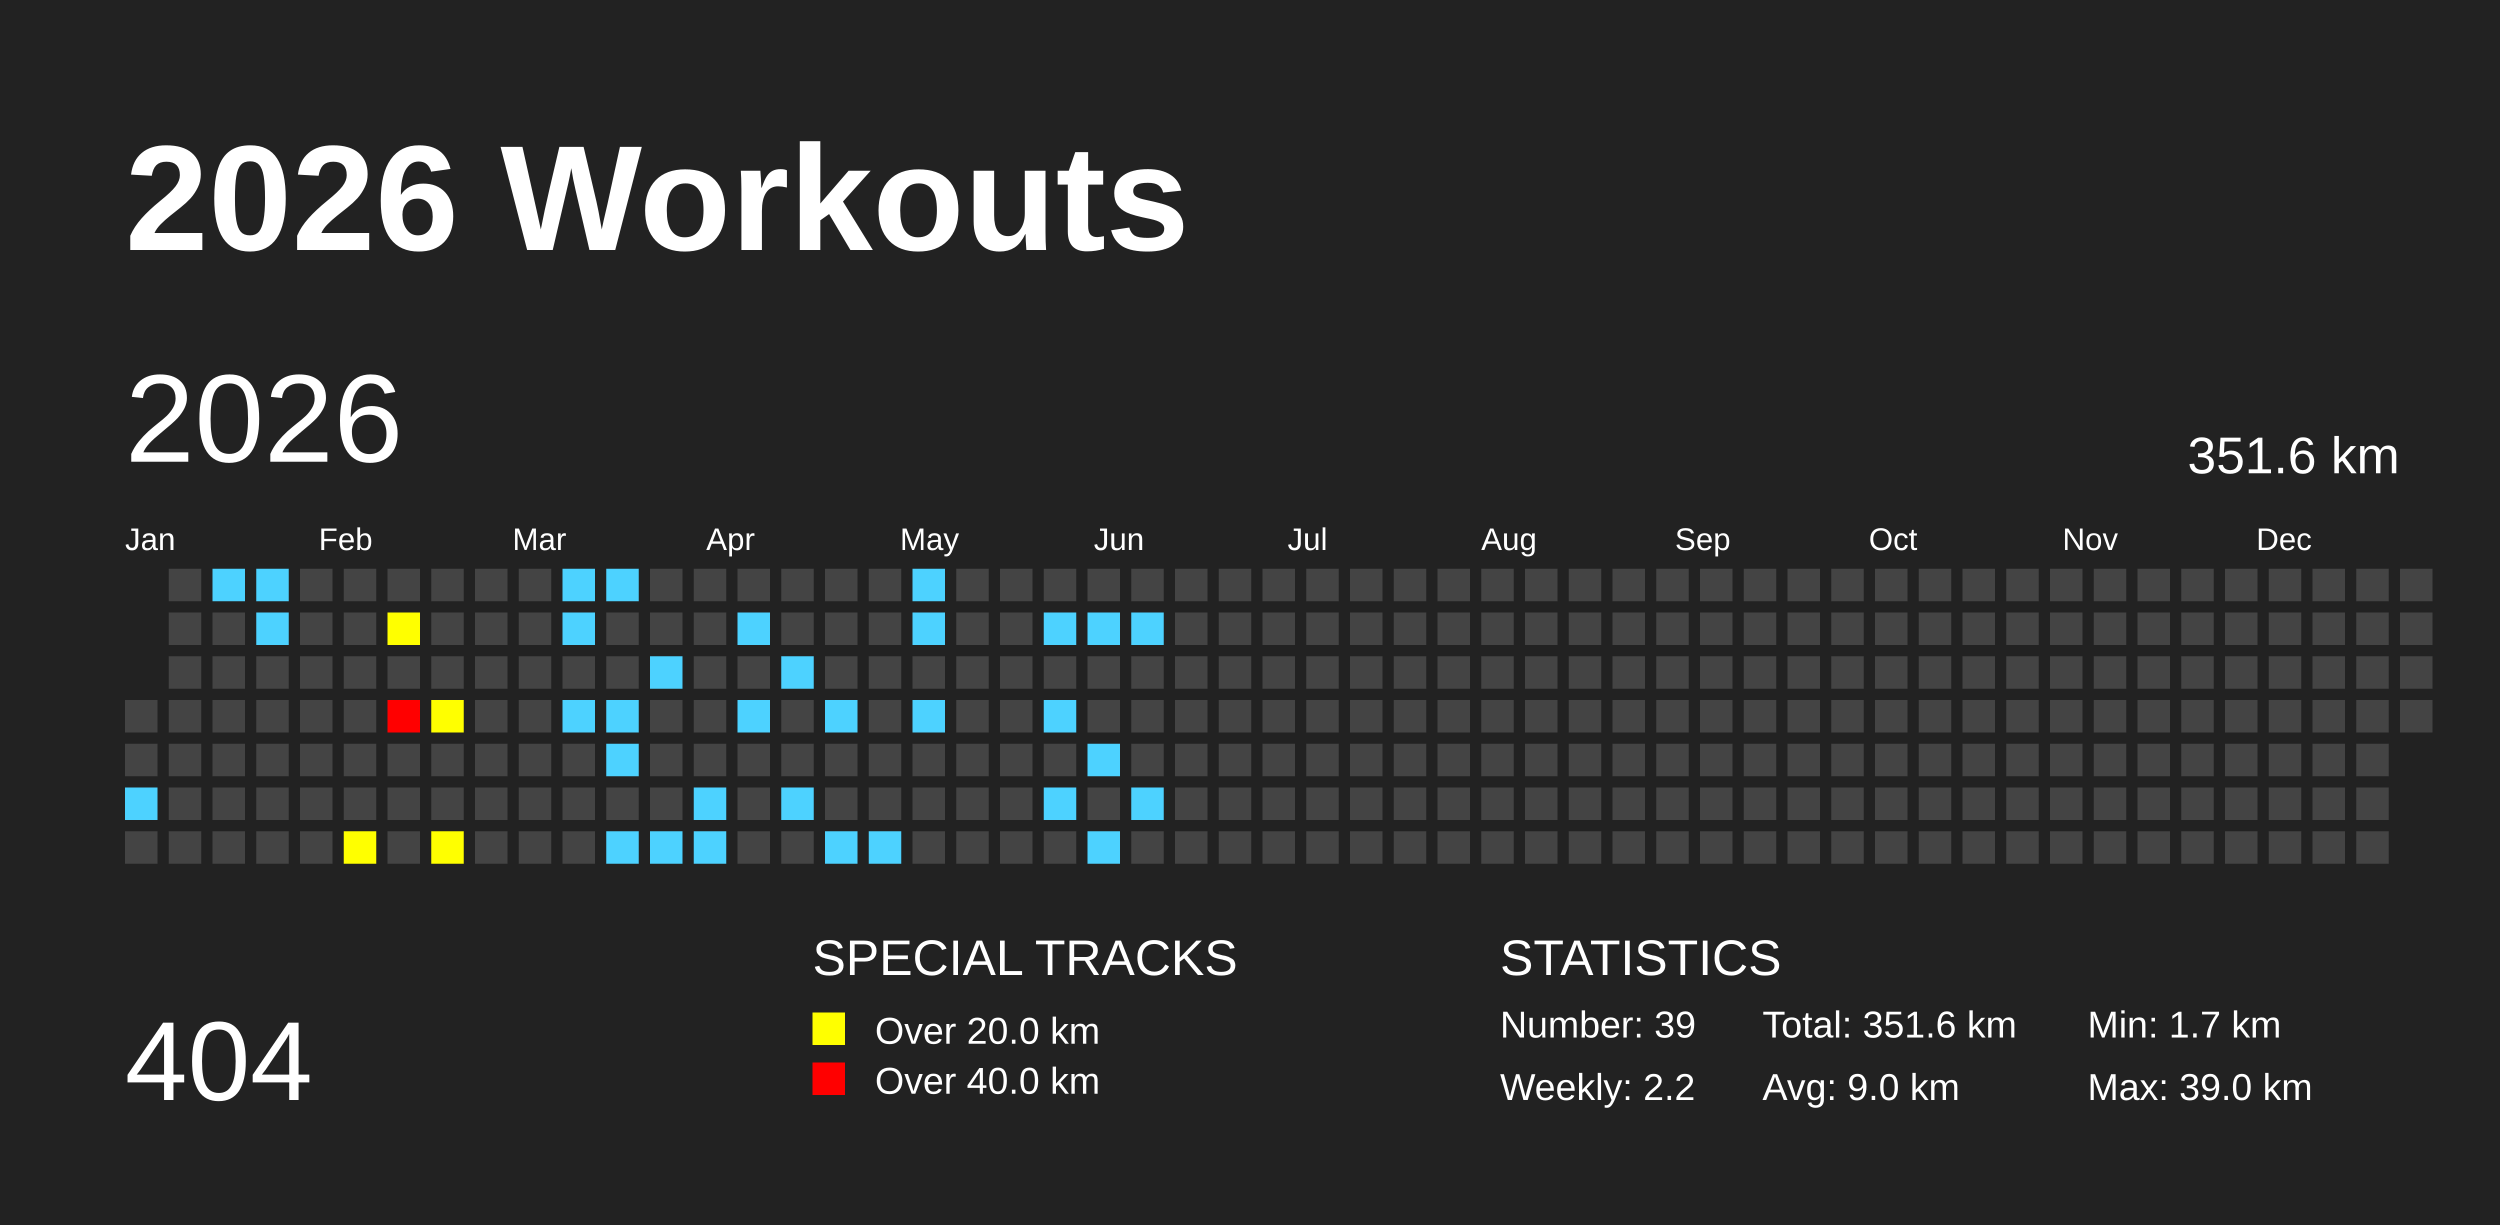
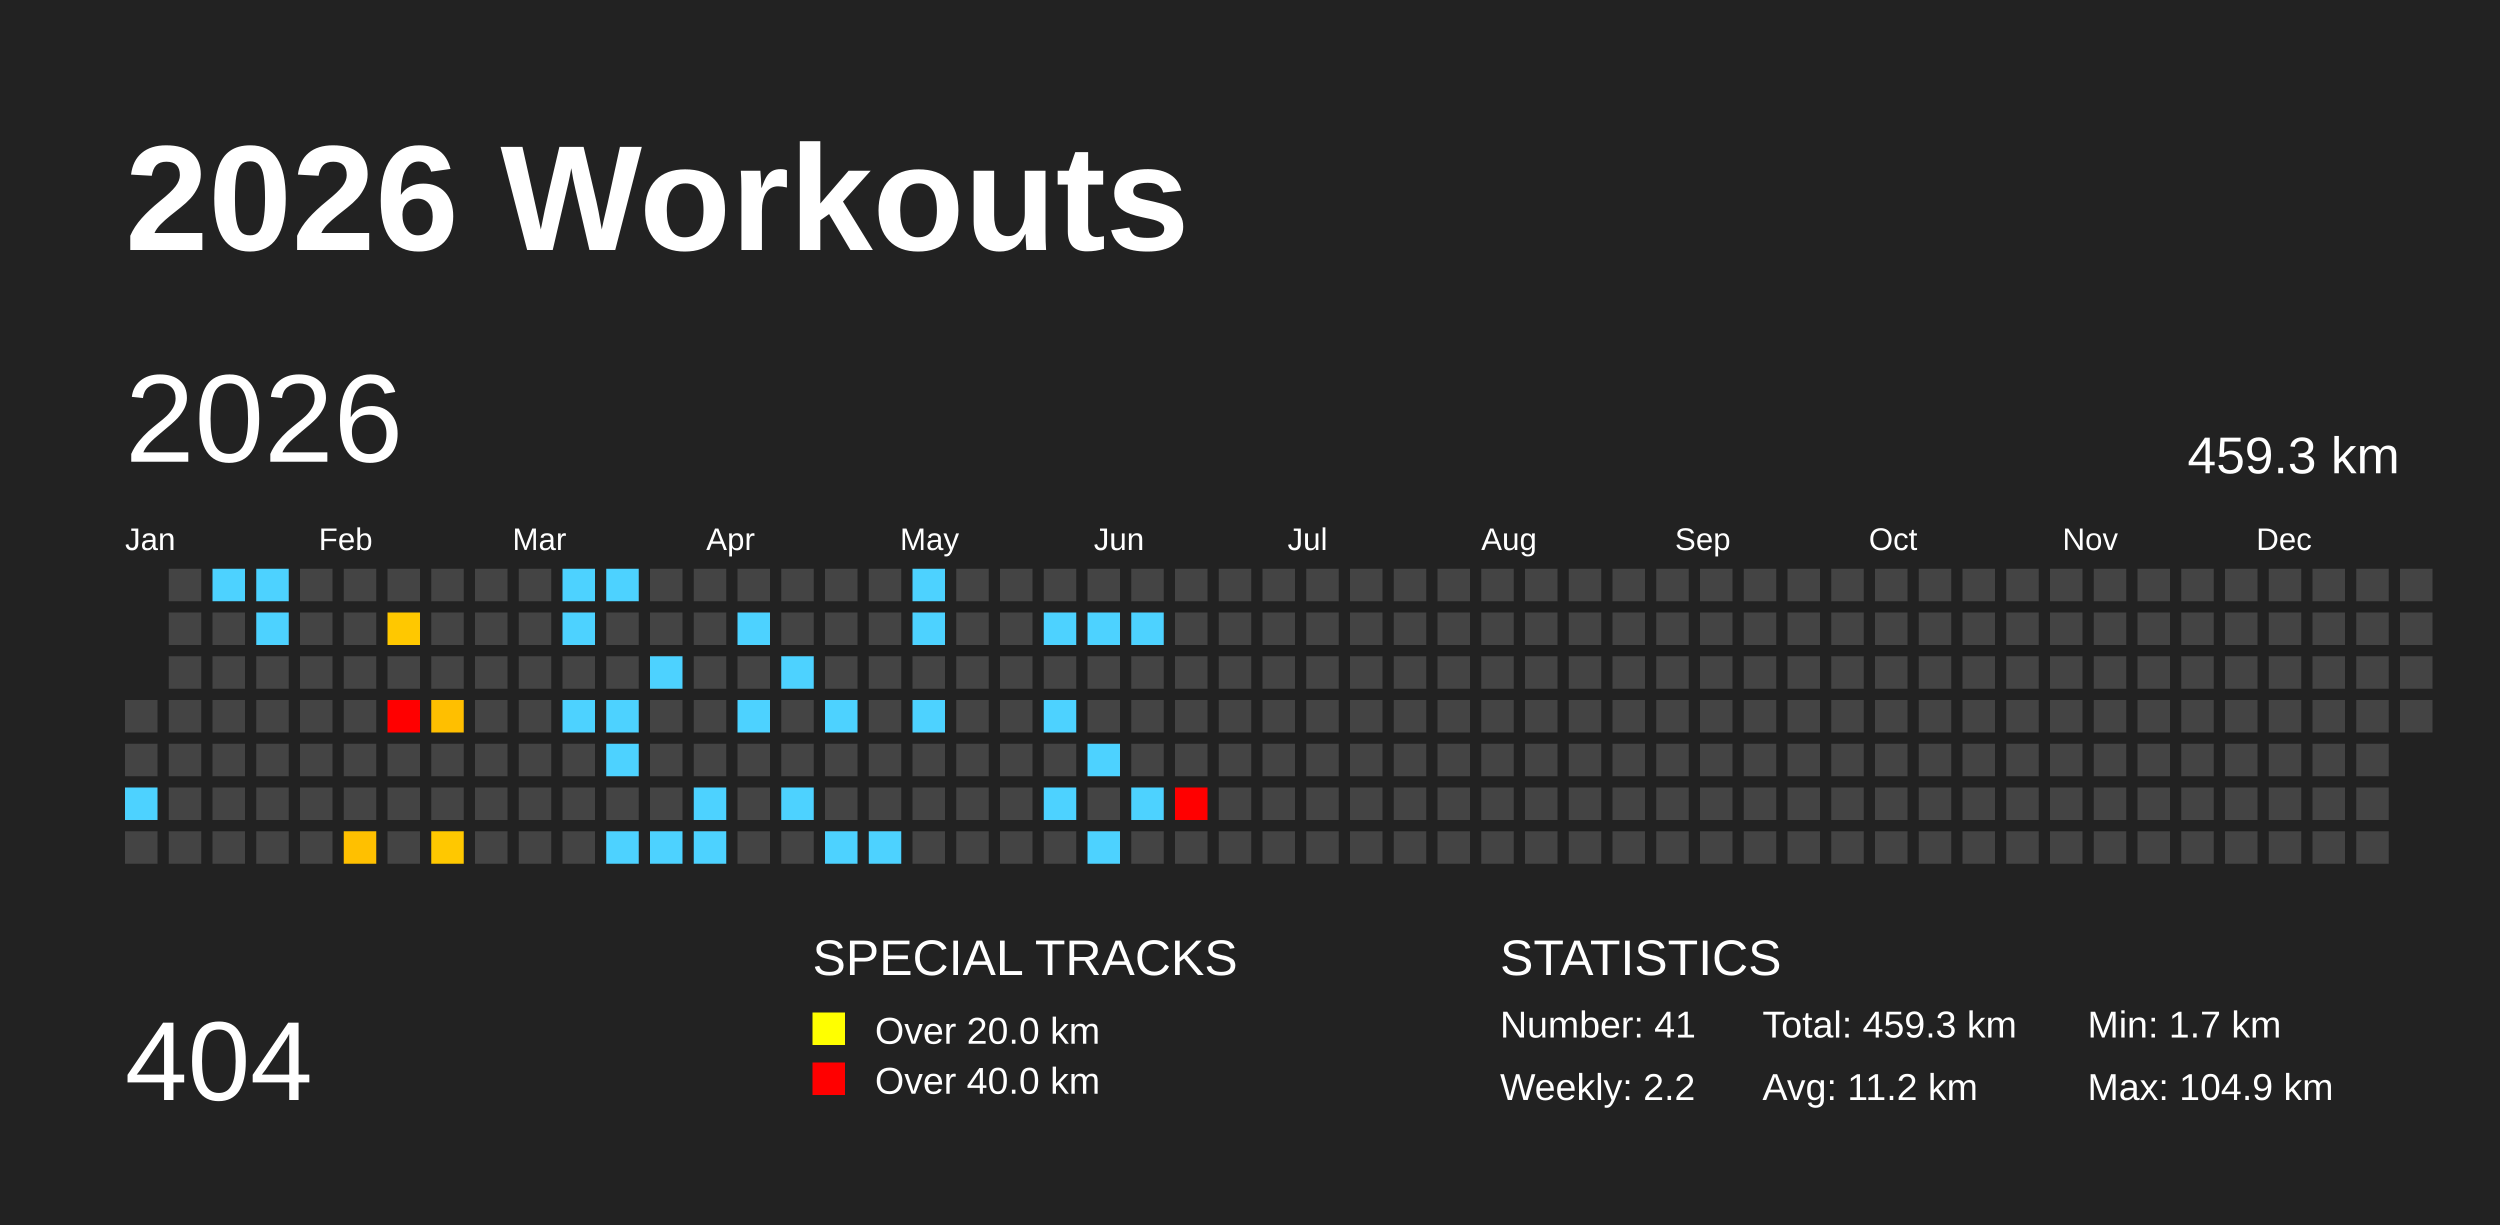
<svg xmlns="http://www.w3.org/2000/svg" baseProfile="full" height="98mm" version="1.1" viewBox="0,0,200,98" width="200mm">
  <defs />
  <rect fill="#222222" height="98" width="200" x="0" y="0" />
  <text fill="#FFFFFF" style="font-size:12px; font-family:Arial; font-weight:bold;" x="10" y="20">2026 Workouts</text>
  <text fill="#FFFFFF" style="font-size:9px; font-family:Arial" x="10" y="88">404</text>
  <text fill="#FFFFFF" style="font-size:4px; font-family:Arial" x="65" y="78">SPECIAL TRACKS</text>
  <rect fill="yellow" height="2.6" width="2.6" x="65" y="81" />
  <text fill="#FFFFFF" style="font-size:3px; font-family:Arial" x="70" y="83.5">Over 20.0 km</text>
  <rect fill="red" height="2.6" width="2.6" x="65" y="85" />
  <text fill="#FFFFFF" style="font-size:3px; font-family:Arial" x="70" y="87.5">Over 40.0 km</text>
  <text fill="#FFFFFF" style="font-size:4px; font-family:Arial" x="120" y="78">STATISTICS</text>
-   <text fill="#FFFFFF" style="font-size:3px; font-family:Arial" x="120" y="83">Number: 39</text>
+   <text fill="#FFFFFF" style="font-size:3px; font-family:Arial" x="120" y="83">Number: 41</text>
  <text fill="#FFFFFF" style="font-size:3px; font-family:Arial" x="120" y="88">Weekly: 2.2</text>
-   <text fill="#FFFFFF" style="font-size:3px; font-family:Arial" x="141" y="83">Total: 351.6 km</text>
-   <text fill="#FFFFFF" style="font-size:3px; font-family:Arial" x="141" y="88">Avg: 9.0 km</text>
+   <text fill="#FFFFFF" style="font-size:3px; font-family:Arial" x="141" y="83">Total: 459.3 km</text>
+   <text fill="#FFFFFF" style="font-size:3px; font-family:Arial" x="141" y="88">Avg: 11.2 km</text>
  <text fill="#FFFFFF" style="font-size:3px; font-family:Arial" x="167" y="83">Min: 1.7 km</text>
-   <text fill="#FFFFFF" style="font-size:3px; font-family:Arial" x="167" y="88">Max: 39.0 km</text>
+   <text fill="#FFFFFF" style="font-size:3px; font-family:Arial" x="167" y="88">Max: 104.9 km</text>
  <text dominant-baseline="hanging" fill="#FFFFFF" style="font-size:10.0px; font-family:Arial;" x="10" y="30">2026</text>
-   <text dominant-baseline="hanging" fill="#FFFFFF" style="font-size:4.125px; font-family:Arial;" x="175" y="35">351.6 km</text>
+   <text dominant-baseline="hanging" fill="#FFFFFF" style="font-size:4.125px; font-family:Arial;" x="175" y="35">459.3 km</text>
  <text fill="#FFFFFF" style="font-size:2.5px; font-family:Arial" x="10.0" y="44">Jan</text>
  <text fill="#FFFFFF" style="font-size:2.5px; font-family:Arial" x="25.5" y="44">Feb</text>
  <text fill="#FFFFFF" style="font-size:2.5px; font-family:Arial" x="41.0" y="44">Mar</text>
  <text fill="#FFFFFF" style="font-size:2.5px; font-family:Arial" x="56.5" y="44">Apr</text>
  <text fill="#FFFFFF" style="font-size:2.5px; font-family:Arial" x="72.0" y="44">May</text>
  <text fill="#FFFFFF" style="font-size:2.5px; font-family:Arial" x="87.5" y="44">Jun</text>
  <text fill="#FFFFFF" style="font-size:2.5px; font-family:Arial" x="103.0" y="44">Jul</text>
  <text fill="#FFFFFF" style="font-size:2.5px; font-family:Arial" x="118.5" y="44">Aug</text>
  <text fill="#FFFFFF" style="font-size:2.5px; font-family:Arial" x="134.0" y="44">Sep</text>
  <text fill="#FFFFFF" style="font-size:2.5px; font-family:Arial" x="149.5" y="44">Oct</text>
  <text fill="#FFFFFF" style="font-size:2.5px; font-family:Arial" x="165.0" y="44">Nov</text>
  <text fill="#FFFFFF" style="font-size:2.5px; font-family:Arial" x="180.5" y="44">Dec</text>
  <rect fill="#444444" height="2.6" width="2.6" x="10.0" y="56.0" />
  <rect fill="#444444" height="2.6" width="2.6" x="10.0" y="59.5" />
-   <rect fill="#4DD2FF" height="2.6" width="2.6" x="10.0" y="63.0" />
+   <rect fill="#4dd2ff" height="2.6" width="2.6" x="10.0" y="63.0" />
  <rect fill="#444444" height="2.6" width="2.6" x="10.0" y="66.5" />
  <rect fill="#444444" height="2.6" width="2.6" x="13.5" y="45.5" />
  <rect fill="#444444" height="2.6" width="2.6" x="13.5" y="49.0" />
  <rect fill="#444444" height="2.6" width="2.6" x="13.5" y="52.5" />
  <rect fill="#444444" height="2.6" width="2.6" x="13.5" y="56.0" />
  <rect fill="#444444" height="2.6" width="2.6" x="13.5" y="59.5" />
  <rect fill="#444444" height="2.6" width="2.6" x="13.5" y="63.0" />
  <rect fill="#444444" height="2.6" width="2.6" x="13.5" y="66.5" />
-   <rect fill="#4DD2FF" height="2.6" width="2.6" x="17.0" y="45.5" />
+   <rect fill="#4dd2ff" height="2.6" width="2.6" x="17.0" y="45.5" />
  <rect fill="#444444" height="2.6" width="2.6" x="17.0" y="49.0" />
  <rect fill="#444444" height="2.6" width="2.6" x="17.0" y="52.5" />
  <rect fill="#444444" height="2.6" width="2.6" x="17.0" y="56.0" />
  <rect fill="#444444" height="2.6" width="2.6" x="17.0" y="59.5" />
  <rect fill="#444444" height="2.6" width="2.6" x="17.0" y="63.0" />
  <rect fill="#444444" height="2.6" width="2.6" x="17.0" y="66.5" />
-   <rect fill="#4DD2FF" height="2.6" width="2.6" x="20.5" y="45.5" />
-   <rect fill="#4DD2FF" height="2.6" width="2.6" x="20.5" y="49.0" />
+   <rect fill="#4dd2ff" height="2.6" width="2.6" x="20.5" y="45.5" />
+   <rect fill="#4dd2ff" height="2.6" width="2.6" x="20.5" y="49.0" />
  <rect fill="#444444" height="2.6" width="2.6" x="20.5" y="52.5" />
  <rect fill="#444444" height="2.6" width="2.6" x="20.5" y="56.0" />
  <rect fill="#444444" height="2.6" width="2.6" x="20.5" y="59.5" />
  <rect fill="#444444" height="2.6" width="2.6" x="20.5" y="63.0" />
  <rect fill="#444444" height="2.6" width="2.6" x="20.5" y="66.5" />
  <rect fill="#444444" height="2.6" width="2.6" x="24.0" y="45.5" />
  <rect fill="#444444" height="2.6" width="2.6" x="24.0" y="49.0" />
  <rect fill="#444444" height="2.6" width="2.6" x="24.0" y="52.5" />
  <rect fill="#444444" height="2.6" width="2.6" x="24.0" y="56.0" />
  <rect fill="#444444" height="2.6" width="2.6" x="24.0" y="59.5" />
  <rect fill="#444444" height="2.6" width="2.6" x="24.0" y="63.0" />
  <rect fill="#444444" height="2.6" width="2.6" x="24.0" y="66.5" />
  <rect fill="#444444" height="2.6" width="2.6" x="27.5" y="45.5" />
  <rect fill="#444444" height="2.6" width="2.6" x="27.5" y="49.0" />
  <rect fill="#444444" height="2.6" width="2.6" x="27.5" y="52.5" />
  <rect fill="#444444" height="2.6" width="2.6" x="27.5" y="56.0" />
  <rect fill="#444444" height="2.6" width="2.6" x="27.5" y="59.5" />
  <rect fill="#444444" height="2.6" width="2.6" x="27.5" y="63.0" />
-   <rect fill="yellow" height="2.6" width="2.6" x="27.5" y="66.5" />
+   <rect fill="#ffc000" height="2.6" width="2.6" x="27.5" y="66.5" />
  <rect fill="#444444" height="2.6" width="2.6" x="31.0" y="45.5" />
-   <rect fill="yellow" height="2.6" width="2.6" x="31.0" y="49.0" />
+   <rect fill="#ffc800" height="2.6" width="2.6" x="31.0" y="49.0" />
  <rect fill="#444444" height="2.6" width="2.6" x="31.0" y="52.5" />
  <rect fill="red" height="2.6" width="2.6" x="31.0" y="56.0" />
  <rect fill="#444444" height="2.6" width="2.6" x="31.0" y="59.5" />
  <rect fill="#444444" height="2.6" width="2.6" x="31.0" y="63.0" />
  <rect fill="#444444" height="2.6" width="2.6" x="31.0" y="66.5" />
  <rect fill="#444444" height="2.6" width="2.6" x="34.5" y="45.5" />
  <rect fill="#444444" height="2.6" width="2.6" x="34.5" y="49.0" />
  <rect fill="#444444" height="2.6" width="2.6" x="34.5" y="52.5" />
-   <rect fill="yellow" height="2.6" width="2.6" x="34.5" y="56.0" />
+   <rect fill="#ffbf00" height="2.6" width="2.6" x="34.5" y="56.0" />
  <rect fill="#444444" height="2.6" width="2.6" x="34.5" y="59.5" />
  <rect fill="#444444" height="2.6" width="2.6" x="34.5" y="63.0" />
-   <rect fill="yellow" height="2.6" width="2.6" x="34.5" y="66.5" />
+   <rect fill="#ffc800" height="2.6" width="2.6" x="34.5" y="66.5" />
  <rect fill="#444444" height="2.6" width="2.6" x="38.0" y="45.5" />
  <rect fill="#444444" height="2.6" width="2.6" x="38.0" y="49.0" />
  <rect fill="#444444" height="2.6" width="2.6" x="38.0" y="52.5" />
  <rect fill="#444444" height="2.6" width="2.6" x="38.0" y="56.0" />
  <rect fill="#444444" height="2.6" width="2.6" x="38.0" y="59.5" />
  <rect fill="#444444" height="2.6" width="2.6" x="38.0" y="63.0" />
  <rect fill="#444444" height="2.6" width="2.6" x="38.0" y="66.5" />
  <rect fill="#444444" height="2.6" width="2.6" x="41.5" y="45.5" />
  <rect fill="#444444" height="2.6" width="2.6" x="41.5" y="49.0" />
  <rect fill="#444444" height="2.6" width="2.6" x="41.5" y="52.5" />
  <rect fill="#444444" height="2.6" width="2.6" x="41.5" y="56.0" />
  <rect fill="#444444" height="2.6" width="2.6" x="41.5" y="59.5" />
  <rect fill="#444444" height="2.6" width="2.6" x="41.5" y="63.0" />
  <rect fill="#444444" height="2.6" width="2.6" x="41.5" y="66.5" />
-   <rect fill="#4DD2FF" height="2.6" width="2.6" x="45.0" y="45.5" />
-   <rect fill="#4DD2FF" height="2.6" width="2.6" x="45.0" y="49.0" />
+   <rect fill="#4dd2ff" height="2.6" width="2.6" x="45.0" y="45.5" />
+   <rect fill="#4dd2ff" height="2.6" width="2.6" x="45.0" y="49.0" />
  <rect fill="#444444" height="2.6" width="2.6" x="45.0" y="52.5" />
-   <rect fill="#4DD2FF" height="2.6" width="2.6" x="45.0" y="56.0" />
+   <rect fill="#4dd2ff" height="2.6" width="2.6" x="45.0" y="56.0" />
  <rect fill="#444444" height="2.6" width="2.6" x="45.0" y="59.5" />
  <rect fill="#444444" height="2.6" width="2.6" x="45.0" y="63.0" />
  <rect fill="#444444" height="2.6" width="2.6" x="45.0" y="66.5" />
-   <rect fill="#4DD2FF" height="2.6" width="2.6" x="48.5" y="45.5" />
+   <rect fill="#4dd2ff" height="2.6" width="2.6" x="48.5" y="45.5" />
  <rect fill="#444444" height="2.6" width="2.6" x="48.5" y="49.0" />
  <rect fill="#444444" height="2.6" width="2.6" x="48.5" y="52.5" />
-   <rect fill="#4DD2FF" height="2.6" width="2.6" x="48.5" y="56.0" />
-   <rect fill="#4DD2FF" height="2.6" width="2.6" x="48.5" y="59.5" />
+   <rect fill="#4dd2ff" height="2.6" width="2.6" x="48.5" y="56.0" />
+   <rect fill="#4dd2ff" height="2.6" width="2.6" x="48.5" y="59.5" />
  <rect fill="#444444" height="2.6" width="2.6" x="48.5" y="63.0" />
-   <rect fill="#4DD2FF" height="2.6" width="2.6" x="48.5" y="66.5" />
+   <rect fill="#4dd2ff" height="2.6" width="2.6" x="48.5" y="66.5" />
  <rect fill="#444444" height="2.6" width="2.6" x="52.0" y="45.5" />
  <rect fill="#444444" height="2.6" width="2.6" x="52.0" y="49.0" />
-   <rect fill="#4DD2FF" height="2.6" width="2.6" x="52.0" y="52.5" />
+   <rect fill="#4dd2ff" height="2.6" width="2.6" x="52.0" y="52.5" />
  <rect fill="#444444" height="2.6" width="2.6" x="52.0" y="56.0" />
  <rect fill="#444444" height="2.6" width="2.6" x="52.0" y="59.5" />
  <rect fill="#444444" height="2.6" width="2.6" x="52.0" y="63.0" />
-   <rect fill="#4DD2FF" height="2.6" width="2.6" x="52.0" y="66.5" />
+   <rect fill="#4dd2ff" height="2.6" width="2.6" x="52.0" y="66.5" />
  <rect fill="#444444" height="2.6" width="2.6" x="55.5" y="45.5" />
  <rect fill="#444444" height="2.6" width="2.6" x="55.5" y="49.0" />
  <rect fill="#444444" height="2.6" width="2.6" x="55.5" y="52.5" />
  <rect fill="#444444" height="2.6" width="2.6" x="55.5" y="56.0" />
  <rect fill="#444444" height="2.6" width="2.6" x="55.5" y="59.5" />
-   <rect fill="#4DD2FF" height="2.6" width="2.6" x="55.5" y="63.0" />
-   <rect fill="#4DD2FF" height="2.6" width="2.6" x="55.5" y="66.5" />
+   <rect fill="#4dd2ff" height="2.6" width="2.6" x="55.5" y="63.0" />
+   <rect fill="#4dd2ff" height="2.6" width="2.6" x="55.5" y="66.5" />
  <rect fill="#444444" height="2.6" width="2.6" x="59.0" y="45.5" />
-   <rect fill="#4DD2FF" height="2.6" width="2.6" x="59.0" y="49.0" />
+   <rect fill="#4dd2ff" height="2.6" width="2.6" x="59.0" y="49.0" />
  <rect fill="#444444" height="2.6" width="2.6" x="59.0" y="52.5" />
-   <rect fill="#4DD2FF" height="2.6" width="2.6" x="59.0" y="56.0" />
+   <rect fill="#4dd2ff" height="2.6" width="2.6" x="59.0" y="56.0" />
  <rect fill="#444444" height="2.6" width="2.6" x="59.0" y="59.5" />
  <rect fill="#444444" height="2.6" width="2.6" x="59.0" y="63.0" />
  <rect fill="#444444" height="2.6" width="2.6" x="59.0" y="66.5" />
  <rect fill="#444444" height="2.6" width="2.6" x="62.5" y="45.5" />
  <rect fill="#444444" height="2.6" width="2.6" x="62.5" y="49.0" />
-   <rect fill="#4DD2FF" height="2.6" width="2.6" x="62.5" y="52.5" />
+   <rect fill="#4dd2ff" height="2.6" width="2.6" x="62.5" y="52.5" />
  <rect fill="#444444" height="2.6" width="2.6" x="62.5" y="56.0" />
  <rect fill="#444444" height="2.6" width="2.6" x="62.5" y="59.5" />
-   <rect fill="#4DD2FF" height="2.6" width="2.6" x="62.5" y="63.0" />
+   <rect fill="#4dd2ff" height="2.6" width="2.6" x="62.5" y="63.0" />
  <rect fill="#444444" height="2.6" width="2.6" x="62.5" y="66.5" />
  <rect fill="#444444" height="2.6" width="2.6" x="66.0" y="45.5" />
  <rect fill="#444444" height="2.6" width="2.6" x="66.0" y="49.0" />
  <rect fill="#444444" height="2.6" width="2.6" x="66.0" y="52.5" />
-   <rect fill="#4DD2FF" height="2.6" width="2.6" x="66.0" y="56.0" />
+   <rect fill="#4dd2ff" height="2.6" width="2.6" x="66.0" y="56.0" />
  <rect fill="#444444" height="2.6" width="2.6" x="66.0" y="59.5" />
  <rect fill="#444444" height="2.6" width="2.6" x="66.0" y="63.0" />
-   <rect fill="#4DD2FF" height="2.6" width="2.6" x="66.0" y="66.5" />
+   <rect fill="#4dd2ff" height="2.6" width="2.6" x="66.0" y="66.5" />
  <rect fill="#444444" height="2.6" width="2.6" x="69.5" y="45.5" />
  <rect fill="#444444" height="2.6" width="2.6" x="69.5" y="49.0" />
  <rect fill="#444444" height="2.6" width="2.6" x="69.5" y="52.5" />
  <rect fill="#444444" height="2.6" width="2.6" x="69.5" y="56.0" />
  <rect fill="#444444" height="2.6" width="2.6" x="69.5" y="59.5" />
  <rect fill="#444444" height="2.6" width="2.6" x="69.5" y="63.0" />
-   <rect fill="#4DD2FF" height="2.6" width="2.6" x="69.5" y="66.5" />
-   <rect fill="#4DD2FF" height="2.6" width="2.6" x="73.0" y="45.5" />
-   <rect fill="#4DD2FF" height="2.6" width="2.6" x="73.0" y="49.0" />
+   <rect fill="#4dd2ff" height="2.6" width="2.6" x="69.5" y="66.5" />
+   <rect fill="#4dd2ff" height="2.6" width="2.6" x="73.0" y="45.5" />
+   <rect fill="#4dd2ff" height="2.6" width="2.6" x="73.0" y="49.0" />
  <rect fill="#444444" height="2.6" width="2.6" x="73.0" y="52.5" />
-   <rect fill="#4DD2FF" height="2.6" width="2.6" x="73.0" y="56.0" />
+   <rect fill="#4dd2ff" height="2.6" width="2.6" x="73.0" y="56.0" />
  <rect fill="#444444" height="2.6" width="2.6" x="73.0" y="59.5" />
  <rect fill="#444444" height="2.6" width="2.6" x="73.0" y="63.0" />
  <rect fill="#444444" height="2.6" width="2.6" x="73.0" y="66.5" />
  <rect fill="#444444" height="2.6" width="2.6" x="76.5" y="45.5" />
  <rect fill="#444444" height="2.6" width="2.6" x="76.5" y="49.0" />
  <rect fill="#444444" height="2.6" width="2.6" x="76.5" y="52.5" />
  <rect fill="#444444" height="2.6" width="2.6" x="76.5" y="56.0" />
  <rect fill="#444444" height="2.6" width="2.6" x="76.5" y="59.5" />
  <rect fill="#444444" height="2.6" width="2.6" x="76.5" y="63.0" />
  <rect fill="#444444" height="2.6" width="2.6" x="76.5" y="66.5" />
  <rect fill="#444444" height="2.6" width="2.6" x="80.0" y="45.5" />
  <rect fill="#444444" height="2.6" width="2.6" x="80.0" y="49.0" />
  <rect fill="#444444" height="2.6" width="2.6" x="80.0" y="52.5" />
  <rect fill="#444444" height="2.6" width="2.6" x="80.0" y="56.0" />
  <rect fill="#444444" height="2.6" width="2.6" x="80.0" y="59.5" />
  <rect fill="#444444" height="2.6" width="2.6" x="80.0" y="63.0" />
  <rect fill="#444444" height="2.6" width="2.6" x="80.0" y="66.5" />
  <rect fill="#444444" height="2.6" width="2.6" x="83.5" y="45.5" />
-   <rect fill="#4DD2FF" height="2.6" width="2.6" x="83.5" y="49.0" />
+   <rect fill="#4dd2ff" height="2.6" width="2.6" x="83.5" y="49.0" />
  <rect fill="#444444" height="2.6" width="2.6" x="83.5" y="52.5" />
-   <rect fill="#4DD2FF" height="2.6" width="2.6" x="83.5" y="56.0" />
+   <rect fill="#4dd2ff" height="2.6" width="2.6" x="83.5" y="56.0" />
  <rect fill="#444444" height="2.6" width="2.6" x="83.5" y="59.5" />
-   <rect fill="#4DD2FF" height="2.6" width="2.6" x="83.5" y="63.0" />
+   <rect fill="#4dd2ff" height="2.6" width="2.6" x="83.5" y="63.0" />
  <rect fill="#444444" height="2.6" width="2.6" x="83.5" y="66.5" />
  <rect fill="#444444" height="2.6" width="2.6" x="87.0" y="45.5" />
-   <rect fill="#4DD2FF" height="2.6" width="2.6" x="87.0" y="49.0" />
+   <rect fill="#4dd2ff" height="2.6" width="2.6" x="87.0" y="49.0" />
  <rect fill="#444444" height="2.6" width="2.6" x="87.0" y="52.5" />
  <rect fill="#444444" height="2.6" width="2.6" x="87.0" y="56.0" />
-   <rect fill="#4DD2FF" height="2.6" width="2.6" x="87.0" y="59.5" />
+   <rect fill="#4dd2ff" height="2.6" width="2.6" x="87.0" y="59.5" />
  <rect fill="#444444" height="2.6" width="2.6" x="87.0" y="63.0" />
-   <rect fill="#4DD2FF" height="2.6" width="2.6" x="87.0" y="66.5" />
+   <rect fill="#4dd2ff" height="2.6" width="2.6" x="87.0" y="66.5" />
  <rect fill="#444444" height="2.6" width="2.6" x="90.5" y="45.5" />
-   <rect fill="#4DD2FF" height="2.6" width="2.6" x="90.5" y="49.0" />
+   <rect fill="#4dd2ff" height="2.6" width="2.6" x="90.5" y="49.0" />
  <rect fill="#444444" height="2.6" width="2.6" x="90.5" y="52.5" />
  <rect fill="#444444" height="2.6" width="2.6" x="90.5" y="56.0" />
  <rect fill="#444444" height="2.6" width="2.6" x="90.5" y="59.5" />
-   <rect fill="#4DD2FF" height="2.6" width="2.6" x="90.5" y="63.0" />
+   <rect fill="#4dd2ff" height="2.6" width="2.6" x="90.5" y="63.0" />
  <rect fill="#444444" height="2.6" width="2.6" x="90.5" y="66.5" />
  <rect fill="#444444" height="2.6" width="2.6" x="94.0" y="45.5" />
  <rect fill="#444444" height="2.6" width="2.6" x="94.0" y="49.0" />
  <rect fill="#444444" height="2.6" width="2.6" x="94.0" y="52.5" />
  <rect fill="#444444" height="2.6" width="2.6" x="94.0" y="56.0" />
  <rect fill="#444444" height="2.6" width="2.6" x="94.0" y="59.5" />
-   <rect fill="#444444" height="2.6" width="2.6" x="94.0" y="63.0" />
+   <rect fill="red" height="2.6" width="2.6" x="94.0" y="63.0" />
  <rect fill="#444444" height="2.6" width="2.6" x="94.0" y="66.5" />
  <rect fill="#444444" height="2.6" width="2.6" x="97.5" y="45.5" />
  <rect fill="#444444" height="2.6" width="2.6" x="97.5" y="49.0" />
  <rect fill="#444444" height="2.6" width="2.6" x="97.5" y="52.5" />
  <rect fill="#444444" height="2.6" width="2.6" x="97.5" y="56.0" />
  <rect fill="#444444" height="2.6" width="2.6" x="97.5" y="59.5" />
  <rect fill="#444444" height="2.6" width="2.6" x="97.5" y="63.0" />
  <rect fill="#444444" height="2.6" width="2.6" x="97.5" y="66.5" />
  <rect fill="#444444" height="2.6" width="2.6" x="101.0" y="45.5" />
  <rect fill="#444444" height="2.6" width="2.6" x="101.0" y="49.0" />
  <rect fill="#444444" height="2.6" width="2.6" x="101.0" y="52.5" />
  <rect fill="#444444" height="2.6" width="2.6" x="101.0" y="56.0" />
  <rect fill="#444444" height="2.6" width="2.6" x="101.0" y="59.5" />
  <rect fill="#444444" height="2.6" width="2.6" x="101.0" y="63.0" />
  <rect fill="#444444" height="2.6" width="2.6" x="101.0" y="66.5" />
  <rect fill="#444444" height="2.6" width="2.6" x="104.5" y="45.5" />
  <rect fill="#444444" height="2.6" width="2.6" x="104.5" y="49.0" />
  <rect fill="#444444" height="2.6" width="2.6" x="104.5" y="52.5" />
  <rect fill="#444444" height="2.6" width="2.6" x="104.5" y="56.0" />
  <rect fill="#444444" height="2.6" width="2.6" x="104.5" y="59.5" />
  <rect fill="#444444" height="2.6" width="2.6" x="104.5" y="63.0" />
  <rect fill="#444444" height="2.6" width="2.6" x="104.5" y="66.5" />
  <rect fill="#444444" height="2.6" width="2.6" x="108.0" y="45.5" />
  <rect fill="#444444" height="2.6" width="2.6" x="108.0" y="49.0" />
  <rect fill="#444444" height="2.6" width="2.6" x="108.0" y="52.5" />
  <rect fill="#444444" height="2.6" width="2.6" x="108.0" y="56.0" />
  <rect fill="#444444" height="2.6" width="2.6" x="108.0" y="59.5" />
  <rect fill="#444444" height="2.6" width="2.6" x="108.0" y="63.0" />
  <rect fill="#444444" height="2.6" width="2.6" x="108.0" y="66.5" />
  <rect fill="#444444" height="2.6" width="2.6" x="111.5" y="45.5" />
  <rect fill="#444444" height="2.6" width="2.6" x="111.5" y="49.0" />
  <rect fill="#444444" height="2.6" width="2.6" x="111.5" y="52.5" />
  <rect fill="#444444" height="2.6" width="2.6" x="111.5" y="56.0" />
  <rect fill="#444444" height="2.6" width="2.6" x="111.5" y="59.5" />
  <rect fill="#444444" height="2.6" width="2.6" x="111.5" y="63.0" />
  <rect fill="#444444" height="2.6" width="2.6" x="111.5" y="66.5" />
  <rect fill="#444444" height="2.6" width="2.6" x="115.0" y="45.5" />
  <rect fill="#444444" height="2.6" width="2.6" x="115.0" y="49.0" />
  <rect fill="#444444" height="2.6" width="2.6" x="115.0" y="52.5" />
  <rect fill="#444444" height="2.6" width="2.6" x="115.0" y="56.0" />
  <rect fill="#444444" height="2.6" width="2.6" x="115.0" y="59.5" />
  <rect fill="#444444" height="2.6" width="2.6" x="115.0" y="63.0" />
  <rect fill="#444444" height="2.6" width="2.6" x="115.0" y="66.5" />
  <rect fill="#444444" height="2.6" width="2.6" x="118.5" y="45.5" />
  <rect fill="#444444" height="2.6" width="2.6" x="118.5" y="49.0" />
  <rect fill="#444444" height="2.6" width="2.6" x="118.5" y="52.5" />
  <rect fill="#444444" height="2.6" width="2.6" x="118.5" y="56.0" />
  <rect fill="#444444" height="2.6" width="2.6" x="118.5" y="59.5" />
  <rect fill="#444444" height="2.6" width="2.6" x="118.5" y="63.0" />
  <rect fill="#444444" height="2.6" width="2.6" x="118.5" y="66.5" />
  <rect fill="#444444" height="2.6" width="2.6" x="122.0" y="45.5" />
  <rect fill="#444444" height="2.6" width="2.6" x="122.0" y="49.0" />
  <rect fill="#444444" height="2.6" width="2.6" x="122.0" y="52.5" />
  <rect fill="#444444" height="2.6" width="2.6" x="122.0" y="56.0" />
  <rect fill="#444444" height="2.6" width="2.6" x="122.0" y="59.5" />
  <rect fill="#444444" height="2.6" width="2.6" x="122.0" y="63.0" />
  <rect fill="#444444" height="2.6" width="2.6" x="122.0" y="66.5" />
  <rect fill="#444444" height="2.6" width="2.6" x="125.5" y="45.5" />
  <rect fill="#444444" height="2.6" width="2.6" x="125.5" y="49.0" />
  <rect fill="#444444" height="2.6" width="2.6" x="125.5" y="52.5" />
  <rect fill="#444444" height="2.6" width="2.6" x="125.5" y="56.0" />
  <rect fill="#444444" height="2.6" width="2.6" x="125.5" y="59.5" />
  <rect fill="#444444" height="2.6" width="2.6" x="125.5" y="63.0" />
  <rect fill="#444444" height="2.6" width="2.6" x="125.5" y="66.5" />
  <rect fill="#444444" height="2.6" width="2.6" x="129.0" y="45.5" />
  <rect fill="#444444" height="2.6" width="2.6" x="129.0" y="49.0" />
  <rect fill="#444444" height="2.6" width="2.6" x="129.0" y="52.5" />
  <rect fill="#444444" height="2.6" width="2.6" x="129.0" y="56.0" />
  <rect fill="#444444" height="2.6" width="2.6" x="129.0" y="59.5" />
  <rect fill="#444444" height="2.6" width="2.6" x="129.0" y="63.0" />
  <rect fill="#444444" height="2.6" width="2.6" x="129.0" y="66.5" />
  <rect fill="#444444" height="2.6" width="2.6" x="132.5" y="45.5" />
  <rect fill="#444444" height="2.6" width="2.6" x="132.5" y="49.0" />
  <rect fill="#444444" height="2.6" width="2.6" x="132.5" y="52.5" />
  <rect fill="#444444" height="2.6" width="2.6" x="132.5" y="56.0" />
  <rect fill="#444444" height="2.6" width="2.6" x="132.5" y="59.5" />
  <rect fill="#444444" height="2.6" width="2.6" x="132.5" y="63.0" />
  <rect fill="#444444" height="2.6" width="2.6" x="132.5" y="66.5" />
  <rect fill="#444444" height="2.6" width="2.6" x="136.0" y="45.5" />
  <rect fill="#444444" height="2.6" width="2.6" x="136.0" y="49.0" />
  <rect fill="#444444" height="2.6" width="2.6" x="136.0" y="52.5" />
  <rect fill="#444444" height="2.6" width="2.6" x="136.0" y="56.0" />
  <rect fill="#444444" height="2.6" width="2.6" x="136.0" y="59.5" />
  <rect fill="#444444" height="2.6" width="2.6" x="136.0" y="63.0" />
  <rect fill="#444444" height="2.6" width="2.6" x="136.0" y="66.5" />
  <rect fill="#444444" height="2.6" width="2.6" x="139.5" y="45.5" />
  <rect fill="#444444" height="2.6" width="2.6" x="139.5" y="49.0" />
  <rect fill="#444444" height="2.6" width="2.6" x="139.5" y="52.5" />
  <rect fill="#444444" height="2.6" width="2.6" x="139.5" y="56.0" />
  <rect fill="#444444" height="2.6" width="2.6" x="139.5" y="59.5" />
  <rect fill="#444444" height="2.6" width="2.6" x="139.5" y="63.0" />
  <rect fill="#444444" height="2.6" width="2.6" x="139.5" y="66.5" />
  <rect fill="#444444" height="2.6" width="2.6" x="143.0" y="45.5" />
  <rect fill="#444444" height="2.6" width="2.6" x="143.0" y="49.0" />
  <rect fill="#444444" height="2.6" width="2.6" x="143.0" y="52.5" />
  <rect fill="#444444" height="2.6" width="2.6" x="143.0" y="56.0" />
  <rect fill="#444444" height="2.6" width="2.6" x="143.0" y="59.5" />
  <rect fill="#444444" height="2.6" width="2.6" x="143.0" y="63.0" />
  <rect fill="#444444" height="2.6" width="2.6" x="143.0" y="66.5" />
  <rect fill="#444444" height="2.6" width="2.6" x="146.5" y="45.5" />
  <rect fill="#444444" height="2.6" width="2.6" x="146.5" y="49.0" />
  <rect fill="#444444" height="2.6" width="2.6" x="146.5" y="52.5" />
  <rect fill="#444444" height="2.6" width="2.6" x="146.5" y="56.0" />
  <rect fill="#444444" height="2.6" width="2.6" x="146.5" y="59.5" />
  <rect fill="#444444" height="2.6" width="2.6" x="146.5" y="63.0" />
  <rect fill="#444444" height="2.6" width="2.6" x="146.5" y="66.5" />
  <rect fill="#444444" height="2.6" width="2.6" x="150.0" y="45.5" />
  <rect fill="#444444" height="2.6" width="2.6" x="150.0" y="49.0" />
  <rect fill="#444444" height="2.6" width="2.6" x="150.0" y="52.5" />
  <rect fill="#444444" height="2.6" width="2.6" x="150.0" y="56.0" />
  <rect fill="#444444" height="2.6" width="2.6" x="150.0" y="59.5" />
  <rect fill="#444444" height="2.6" width="2.6" x="150.0" y="63.0" />
  <rect fill="#444444" height="2.6" width="2.6" x="150.0" y="66.5" />
  <rect fill="#444444" height="2.6" width="2.6" x="153.5" y="45.5" />
  <rect fill="#444444" height="2.6" width="2.6" x="153.5" y="49.0" />
  <rect fill="#444444" height="2.6" width="2.6" x="153.5" y="52.5" />
  <rect fill="#444444" height="2.6" width="2.6" x="153.5" y="56.0" />
  <rect fill="#444444" height="2.6" width="2.6" x="153.5" y="59.5" />
  <rect fill="#444444" height="2.6" width="2.6" x="153.5" y="63.0" />
  <rect fill="#444444" height="2.6" width="2.6" x="153.5" y="66.5" />
  <rect fill="#444444" height="2.6" width="2.6" x="157.0" y="45.5" />
  <rect fill="#444444" height="2.6" width="2.6" x="157.0" y="49.0" />
  <rect fill="#444444" height="2.6" width="2.6" x="157.0" y="52.5" />
  <rect fill="#444444" height="2.6" width="2.6" x="157.0" y="56.0" />
  <rect fill="#444444" height="2.6" width="2.6" x="157.0" y="59.5" />
  <rect fill="#444444" height="2.6" width="2.6" x="157.0" y="63.0" />
  <rect fill="#444444" height="2.6" width="2.6" x="157.0" y="66.5" />
  <rect fill="#444444" height="2.6" width="2.6" x="160.5" y="45.5" />
  <rect fill="#444444" height="2.6" width="2.6" x="160.5" y="49.0" />
  <rect fill="#444444" height="2.6" width="2.6" x="160.5" y="52.5" />
  <rect fill="#444444" height="2.6" width="2.6" x="160.5" y="56.0" />
  <rect fill="#444444" height="2.6" width="2.6" x="160.5" y="59.5" />
  <rect fill="#444444" height="2.6" width="2.6" x="160.5" y="63.0" />
  <rect fill="#444444" height="2.6" width="2.6" x="160.5" y="66.5" />
  <rect fill="#444444" height="2.6" width="2.6" x="164.0" y="45.5" />
  <rect fill="#444444" height="2.6" width="2.6" x="164.0" y="49.0" />
  <rect fill="#444444" height="2.6" width="2.6" x="164.0" y="52.5" />
  <rect fill="#444444" height="2.6" width="2.6" x="164.0" y="56.0" />
  <rect fill="#444444" height="2.6" width="2.6" x="164.0" y="59.5" />
  <rect fill="#444444" height="2.6" width="2.6" x="164.0" y="63.0" />
  <rect fill="#444444" height="2.6" width="2.6" x="164.0" y="66.5" />
  <rect fill="#444444" height="2.6" width="2.6" x="167.5" y="45.5" />
  <rect fill="#444444" height="2.6" width="2.6" x="167.5" y="49.0" />
  <rect fill="#444444" height="2.6" width="2.6" x="167.5" y="52.5" />
  <rect fill="#444444" height="2.6" width="2.6" x="167.5" y="56.0" />
  <rect fill="#444444" height="2.6" width="2.6" x="167.5" y="59.5" />
  <rect fill="#444444" height="2.6" width="2.6" x="167.5" y="63.0" />
  <rect fill="#444444" height="2.6" width="2.6" x="167.5" y="66.5" />
  <rect fill="#444444" height="2.6" width="2.6" x="171.0" y="45.5" />
  <rect fill="#444444" height="2.6" width="2.6" x="171.0" y="49.0" />
  <rect fill="#444444" height="2.6" width="2.6" x="171.0" y="52.5" />
  <rect fill="#444444" height="2.6" width="2.6" x="171.0" y="56.0" />
  <rect fill="#444444" height="2.6" width="2.6" x="171.0" y="59.5" />
  <rect fill="#444444" height="2.6" width="2.6" x="171.0" y="63.0" />
  <rect fill="#444444" height="2.6" width="2.6" x="171.0" y="66.5" />
  <rect fill="#444444" height="2.6" width="2.6" x="174.5" y="45.5" />
  <rect fill="#444444" height="2.6" width="2.6" x="174.5" y="49.0" />
  <rect fill="#444444" height="2.6" width="2.6" x="174.5" y="52.5" />
  <rect fill="#444444" height="2.6" width="2.6" x="174.5" y="56.0" />
  <rect fill="#444444" height="2.6" width="2.6" x="174.5" y="59.5" />
  <rect fill="#444444" height="2.6" width="2.6" x="174.5" y="63.0" />
  <rect fill="#444444" height="2.6" width="2.6" x="174.5" y="66.5" />
  <rect fill="#444444" height="2.6" width="2.6" x="178.0" y="45.5" />
  <rect fill="#444444" height="2.6" width="2.6" x="178.0" y="49.0" />
  <rect fill="#444444" height="2.6" width="2.6" x="178.0" y="52.5" />
  <rect fill="#444444" height="2.6" width="2.6" x="178.0" y="56.0" />
  <rect fill="#444444" height="2.6" width="2.6" x="178.0" y="59.5" />
  <rect fill="#444444" height="2.6" width="2.6" x="178.0" y="63.0" />
  <rect fill="#444444" height="2.6" width="2.6" x="178.0" y="66.5" />
  <rect fill="#444444" height="2.6" width="2.6" x="181.5" y="45.5" />
  <rect fill="#444444" height="2.6" width="2.6" x="181.5" y="49.0" />
  <rect fill="#444444" height="2.6" width="2.6" x="181.5" y="52.5" />
  <rect fill="#444444" height="2.6" width="2.6" x="181.5" y="56.0" />
  <rect fill="#444444" height="2.6" width="2.6" x="181.5" y="59.5" />
  <rect fill="#444444" height="2.6" width="2.6" x="181.5" y="63.0" />
  <rect fill="#444444" height="2.6" width="2.6" x="181.5" y="66.5" />
  <rect fill="#444444" height="2.6" width="2.6" x="185.0" y="45.5" />
  <rect fill="#444444" height="2.6" width="2.6" x="185.0" y="49.0" />
  <rect fill="#444444" height="2.6" width="2.6" x="185.0" y="52.5" />
  <rect fill="#444444" height="2.6" width="2.6" x="185.0" y="56.0" />
  <rect fill="#444444" height="2.6" width="2.6" x="185.0" y="59.5" />
  <rect fill="#444444" height="2.6" width="2.6" x="185.0" y="63.0" />
  <rect fill="#444444" height="2.6" width="2.6" x="185.0" y="66.5" />
  <rect fill="#444444" height="2.6" width="2.6" x="188.5" y="45.5" />
  <rect fill="#444444" height="2.6" width="2.6" x="188.5" y="49.0" />
  <rect fill="#444444" height="2.6" width="2.6" x="188.5" y="52.5" />
  <rect fill="#444444" height="2.6" width="2.6" x="188.5" y="56.0" />
  <rect fill="#444444" height="2.6" width="2.6" x="188.5" y="59.5" />
  <rect fill="#444444" height="2.6" width="2.6" x="188.5" y="63.0" />
  <rect fill="#444444" height="2.6" width="2.6" x="188.5" y="66.5" />
  <rect fill="#444444" height="2.6" width="2.6" x="192.0" y="45.5" />
  <rect fill="#444444" height="2.6" width="2.6" x="192.0" y="49.0" />
  <rect fill="#444444" height="2.6" width="2.6" x="192.0" y="52.5" />
  <rect fill="#444444" height="2.6" width="2.6" x="192.0" y="56.0" />
</svg>
